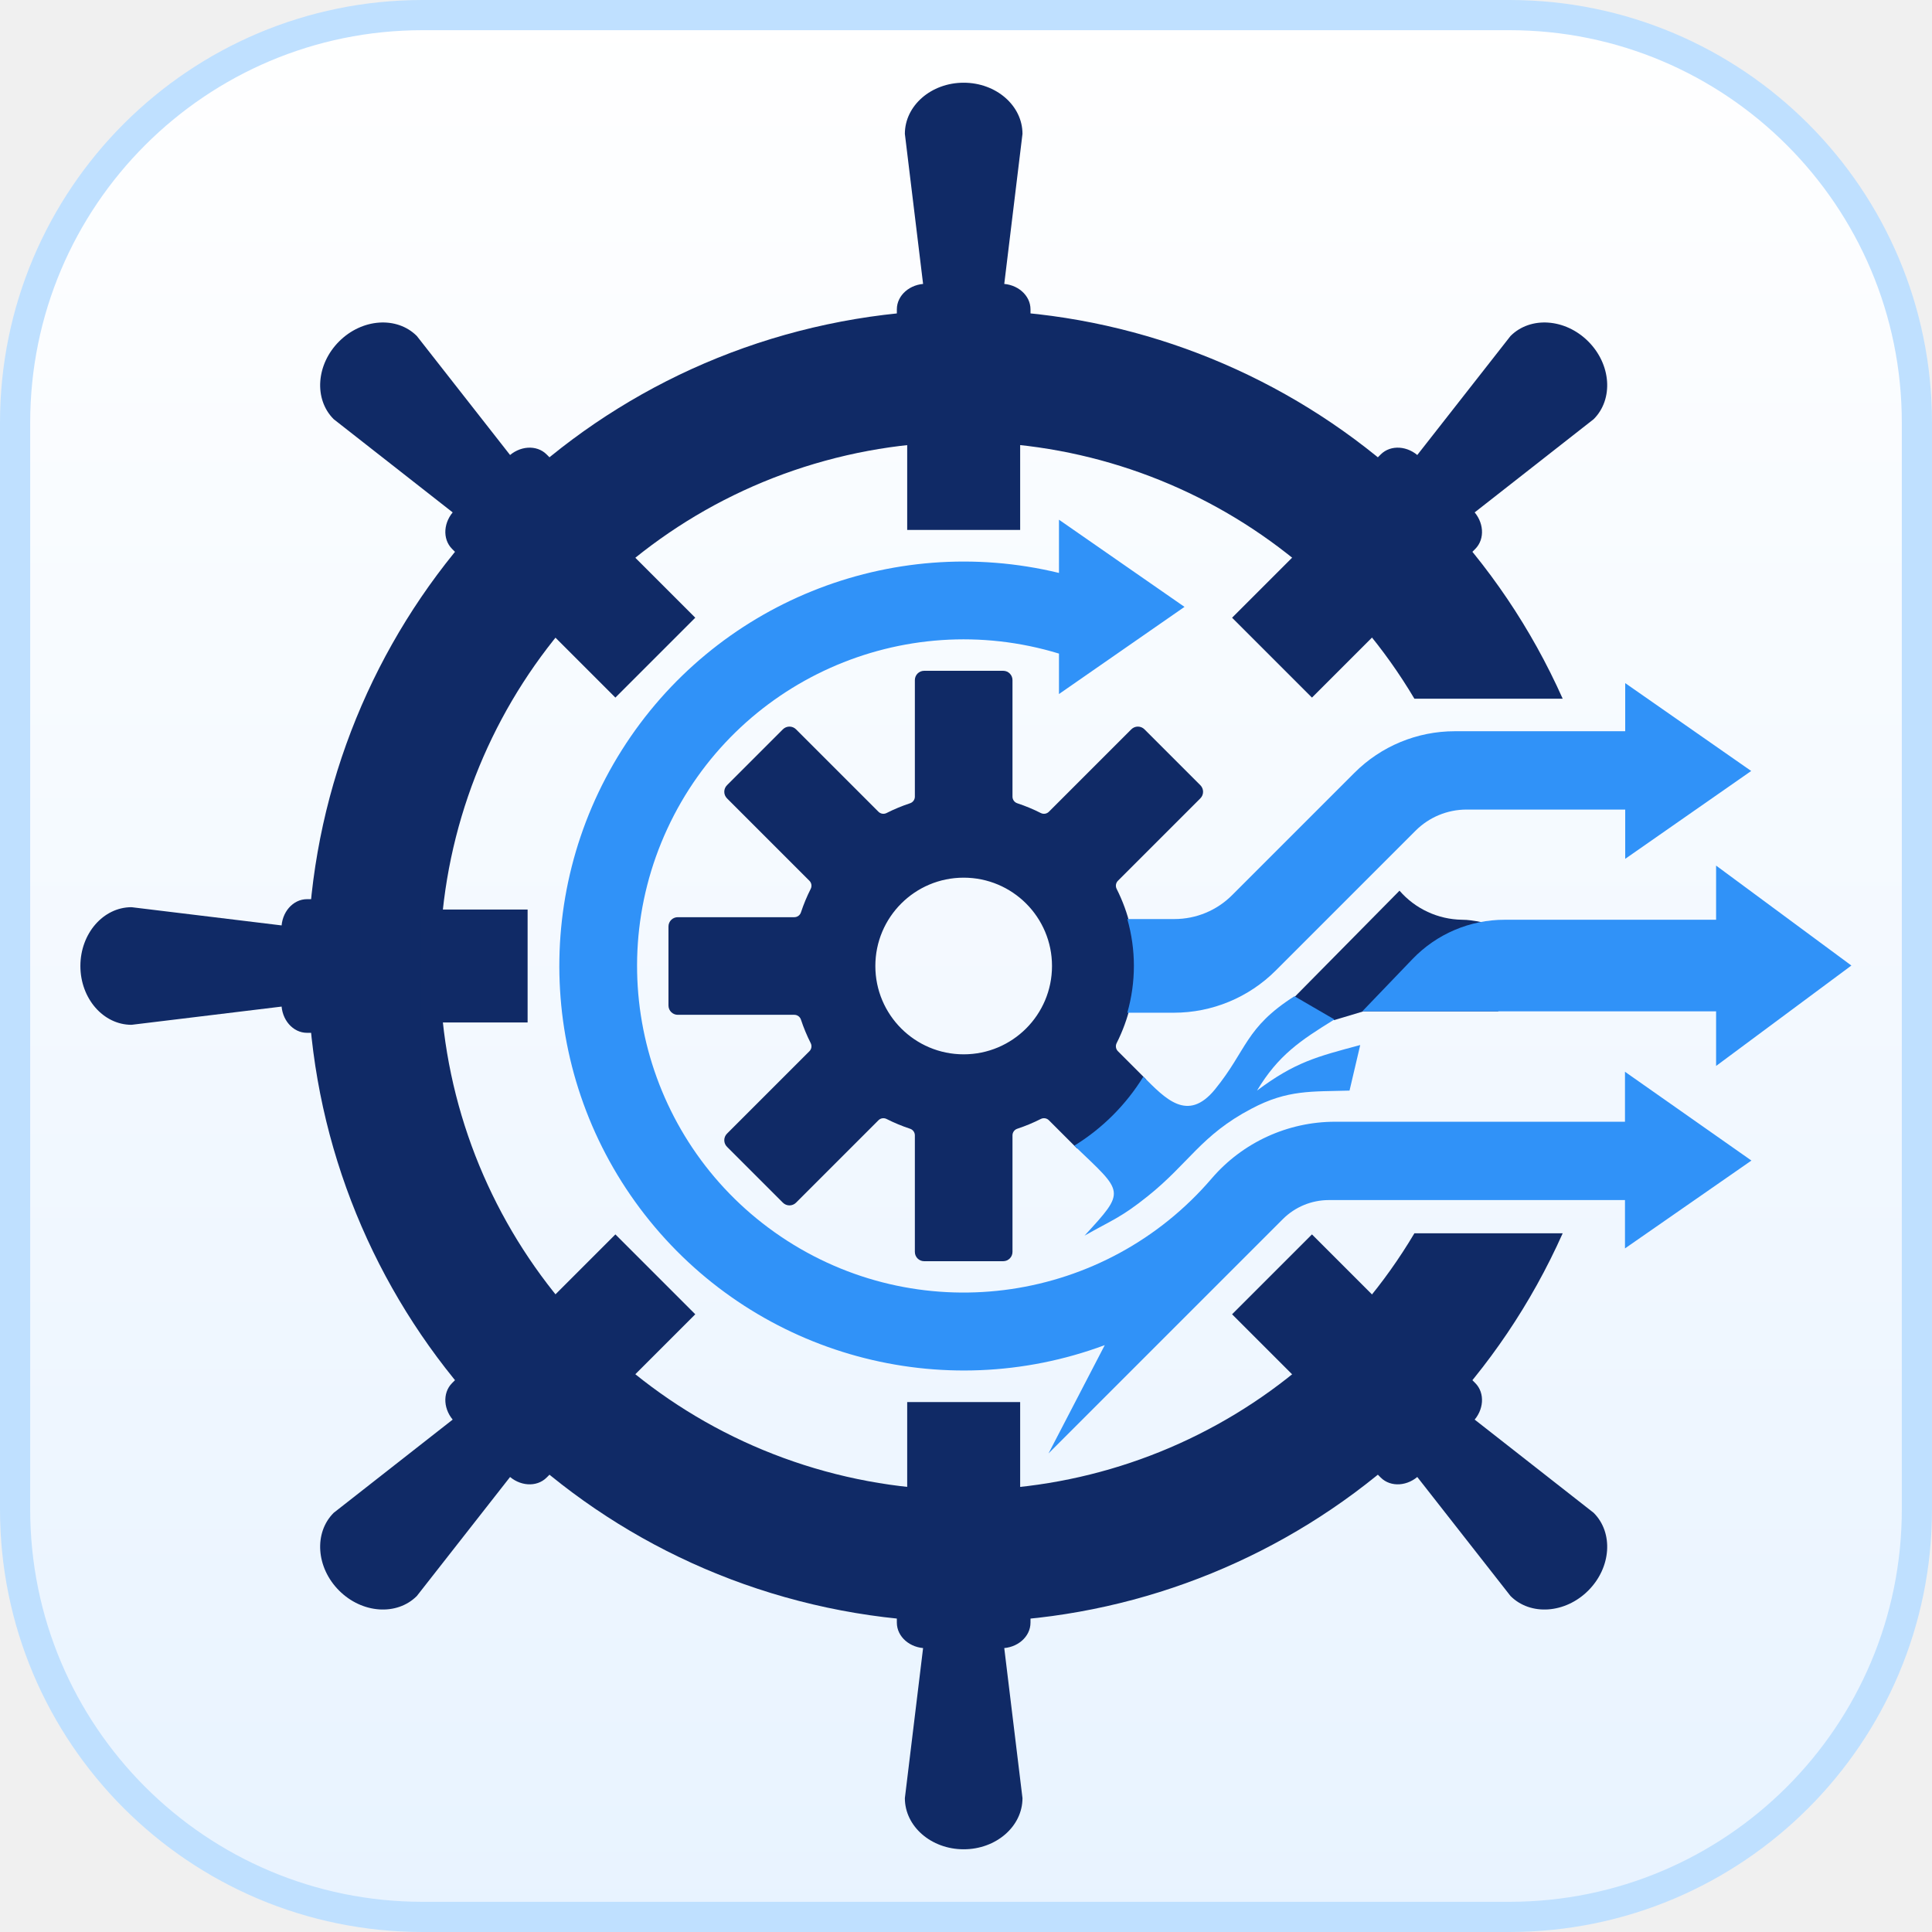
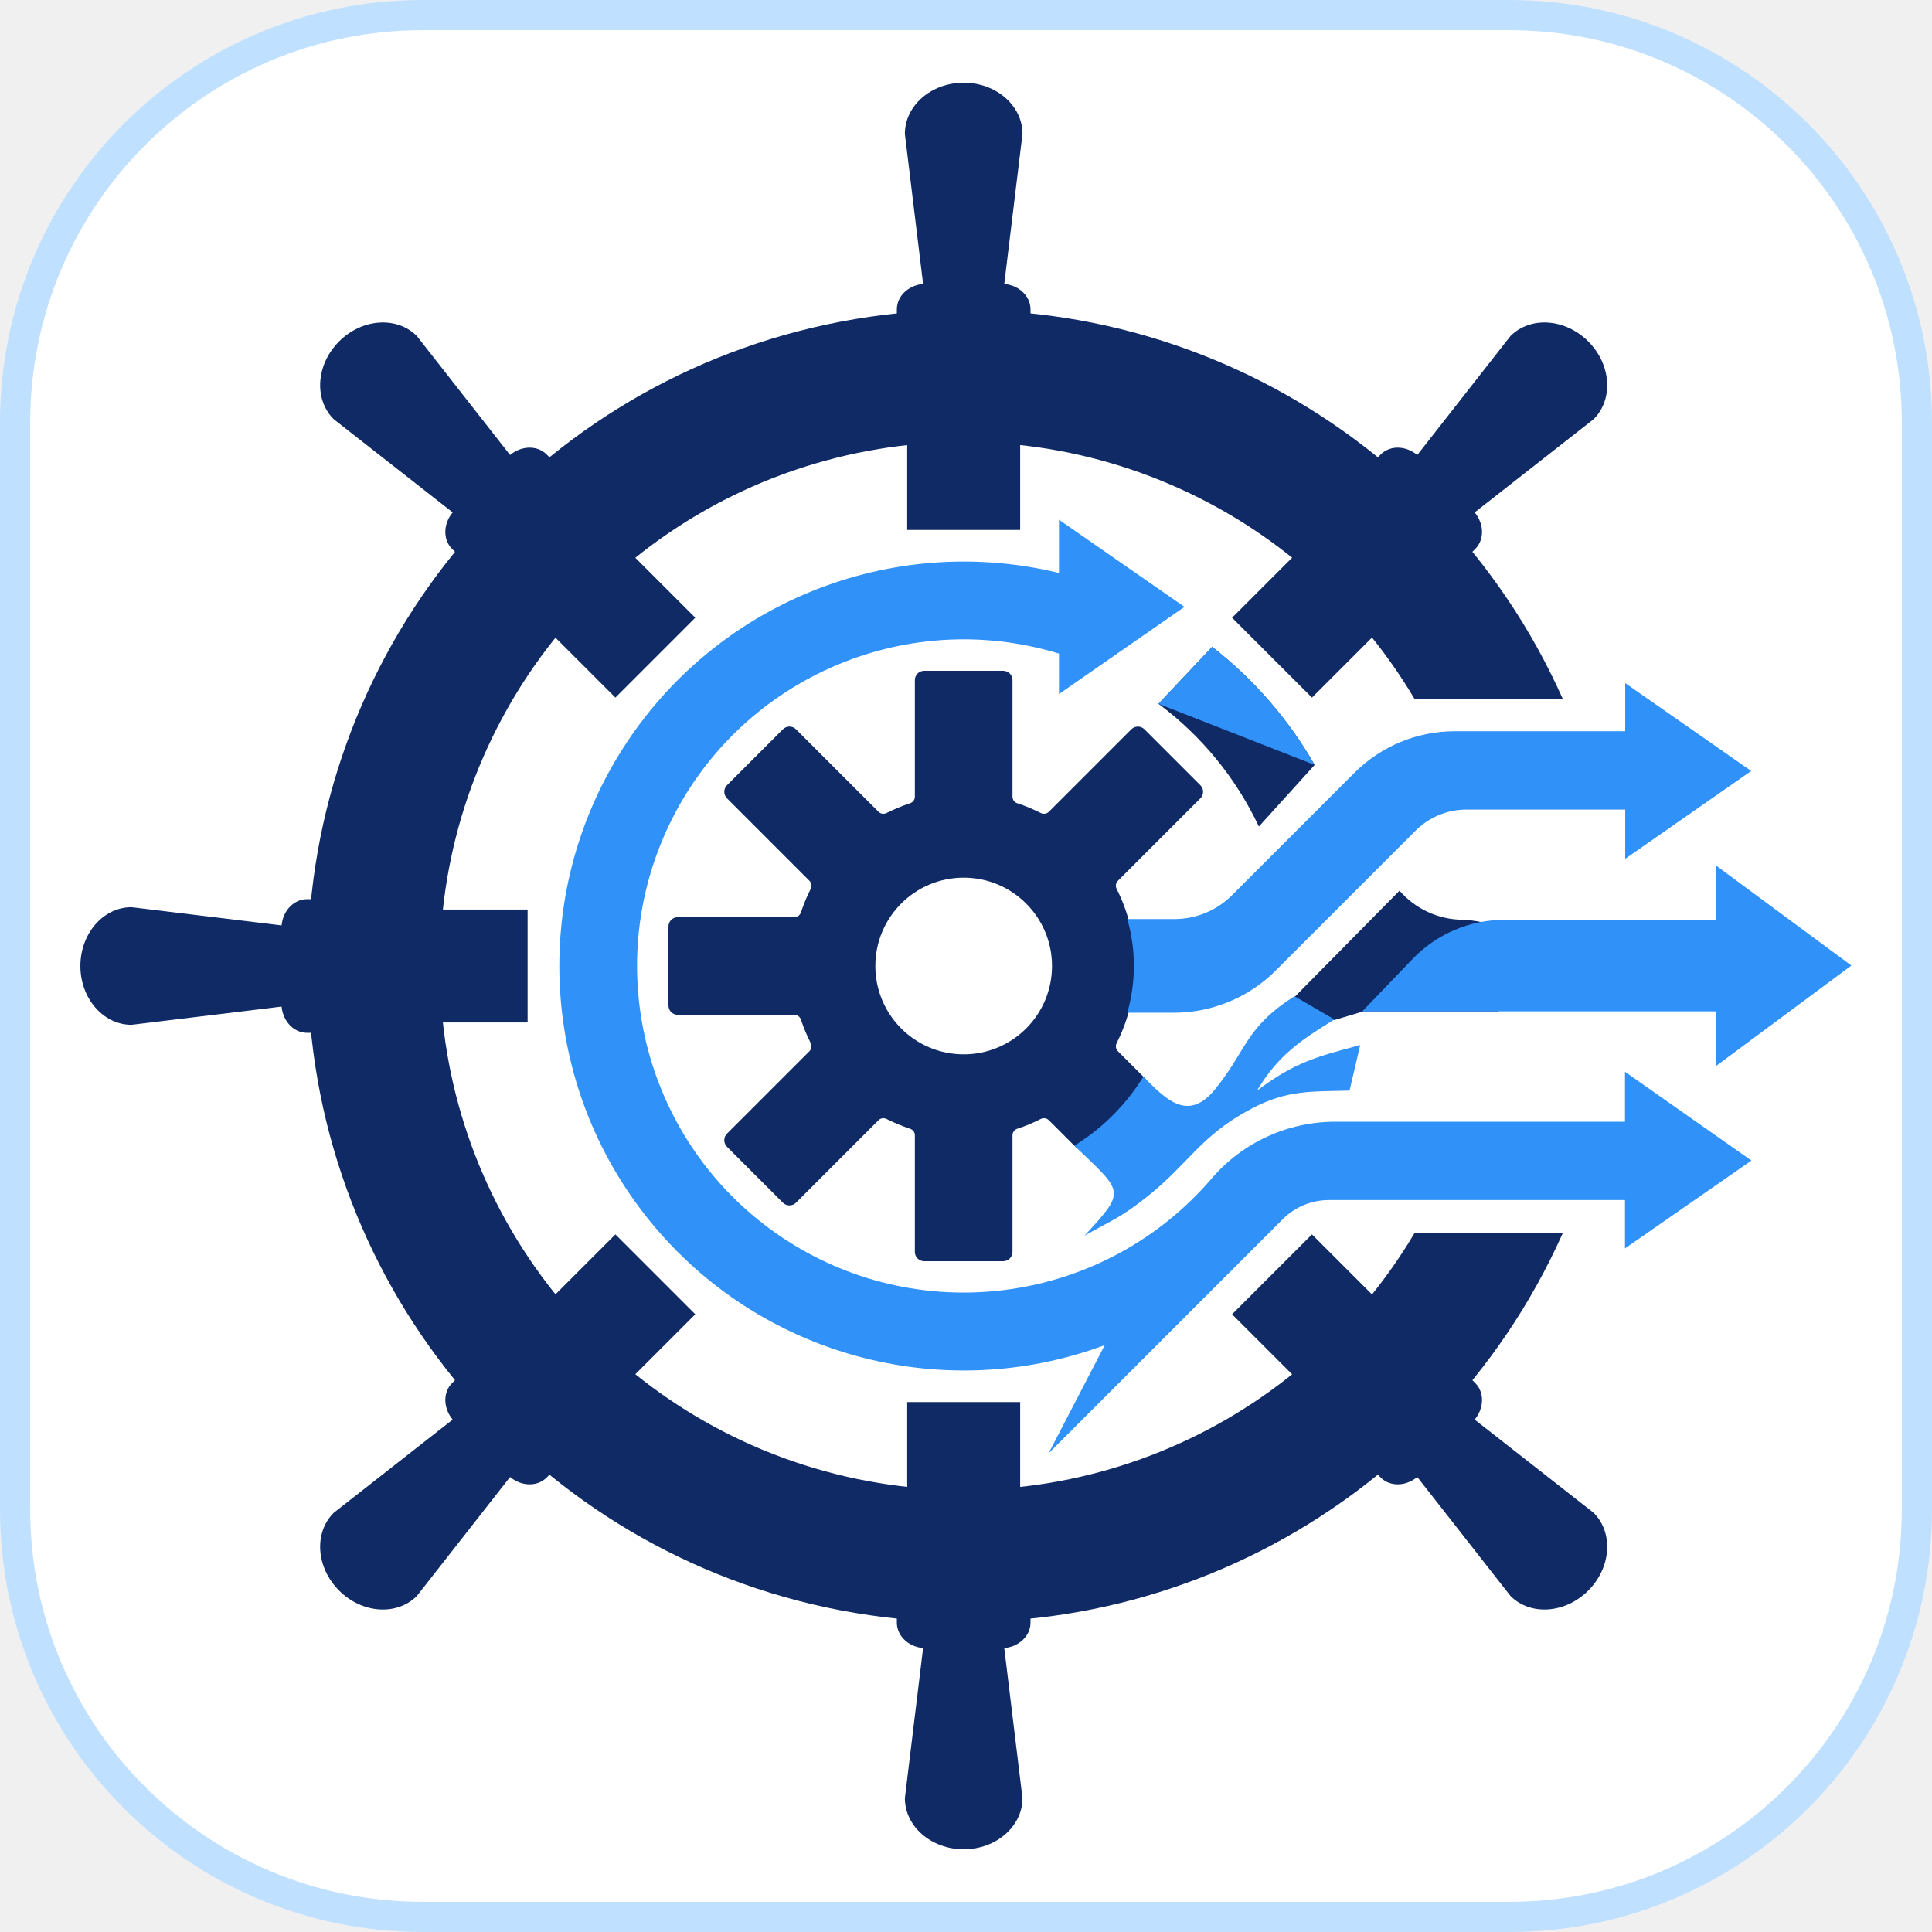
<svg xmlns="http://www.w3.org/2000/svg" viewBox="0 0 64 64" width="64" height="64" role="img" aria-label="Kates">
-   <defs>
-     <linearGradient id="kates-mark-tile" x1="0" y1="0" x2="0" y2="64" gradientUnits="userSpaceOnUse">
-       <stop offset="0" stop-color="#ffffff" />
-       <stop offset="1" stop-color="#e8f3ff" />
-     </linearGradient>
-   </defs>
-   <rect x="0.5" y="0.5" width="63" height="63" rx="13.5" fill="url(#kates-mark-tile)" stroke="#bfe0ff" stroke-width="1" />
+   <rect x="0.5" y="0.5" width="63" height="63" rx="13.5" fill="#ffffff" stroke="#bfe0ff" stroke-width="1" />
  <g transform="translate(32 32) scale(0.077) translate(-513 -512)">
    <g fill="#102a66">
      <path d="M769.7 627A282.2 282.2 0 1 1 769.7 397L705.9 397A225.4 225.4 0 1 0 705.9 627Z" />
      <path transform="rotate(45 512 512)" d="M699.6 487.7H745.4V536.3H699.6ZM780 483.25H794.5A11 12.65 0 0 1 805.5 495.9V528.1A11 12.65 0 0 1 794.5 540.75H780ZM800 495.2L870 486.7A22 25.3 0 0 1 870 537.3L800 528.8Z" />
      <path transform="rotate(90 512 512)" d="M699.6 487.7H745.4V536.3H699.6ZM780 483.25H794.5A11 12.65 0 0 1 805.5 495.9V528.1A11 12.65 0 0 1 794.5 540.75H780ZM800 495.2L870 486.7A22 25.3 0 0 1 870 537.3L800 528.8Z" />
      <path transform="rotate(135 512 512)" d="M699.6 487.7H745.4V536.3H699.6ZM780 483.25H794.5A11 12.65 0 0 1 805.5 495.9V528.1A11 12.65 0 0 1 794.5 540.75H780ZM800 495.2L870 486.7A22 25.3 0 0 1 870 537.3L800 528.8Z" />
      <path transform="rotate(180 512 512)" d="M699.6 487.7H745.4V536.3H699.6ZM780 483.25H794.5A11 12.65 0 0 1 805.5 495.9V528.1A11 12.65 0 0 1 794.5 540.75H780ZM800 495.2L870 486.7A22 25.3 0 0 1 870 537.3L800 528.8Z" />
      <path transform="rotate(225 512 512)" d="M699.6 487.7H745.4V536.3H699.6ZM780 483.25H794.5A11 12.65 0 0 1 805.5 495.9V528.1A11 12.65 0 0 1 794.5 540.75H780ZM800 495.2L870 486.7A22 25.3 0 0 1 870 537.3L800 528.8Z" />
      <path transform="rotate(270 512 512)" d="M699.6 487.7H745.4V536.3H699.6ZM780 483.25H794.5A11 12.65 0 0 1 805.5 495.9V528.1A11 12.65 0 0 1 794.5 540.75H780ZM800 495.2L870 486.7A22 25.3 0 0 1 870 537.3L800 528.8Z" />
      <path transform="rotate(315 512 512)" d="M699.6 487.7H745.4V536.3H699.6ZM780 483.25H794.5A11 12.65 0 0 1 805.5 495.9V528.1A11 12.65 0 0 1 794.5 540.75H780ZM800 495.2L870 486.7A22 25.3 0 0 1 870 537.3L800 528.8Z" />
      <path fill-rule="evenodd" d="M577.8 545.2A3 3 0 0 0 578.4 548.7L590.5 560.8A92.4 92.4 0 0 1 560.8 590.5L548.7 578.4A3 3 0 0 0 545.2 577.8A73.7 73.7 0 0 1 535.1 582A3 3 0 0 0 533 584.8L533 635A4 4 0 0 1 529 639L495 639A4 4 0 0 1 491 635L491 584.8A3 3 0 0 0 488.9 582A73.7 73.7 0 0 1 478.8 577.8A3 3 0 0 0 475.3 578.4L439.9 613.8A4 4 0 0 1 434.2 613.8L410.2 589.8A4 4 0 0 1 410.2 584.1L445.6 548.7A3 3 0 0 0 446.2 545.2A73.7 73.7 0 0 1 442 535.1A3 3 0 0 0 439.2 533L389 533A4 4 0 0 1 385 529L385 495A4 4 0 0 1 389 491L439.2 491A3 3 0 0 0 442 488.9A73.7 73.7 0 0 1 446.2 478.8A3 3 0 0 0 445.6 475.3L410.2 439.9A4 4 0 0 1 410.2 434.2L434.2 410.2A4 4 0 0 1 439.9 410.2L475.3 445.6A3 3 0 0 0 478.8 446.2A73.7 73.7 0 0 1 488.9 442A3 3 0 0 0 491 439.2L491 389A4 4 0 0 1 495 385L529 385A4 4 0 0 1 533 389L533 439.2A3 3 0 0 0 535.1 442A73.7 73.7 0 0 1 545.2 446.2A3 3 0 0 0 548.7 445.6L584.1 410.2A4 4 0 0 1 589.8 410.2L613.8 434.2A4 4 0 0 1 613.8 439.9L578.4 475.3A3 3 0 0 0 577.8 478.8A73.7 73.7 0 0 1 577.8 545.2ZM474 512a38 38 0 1 0 76 0a38 38 0 1 0 -76 0Z" />
      <path d="M652.6 527.1L699.5 479.6A36.3 36.3 0 0 0 726.4 492.1C729 492.1 731.5 492.5 734.6 493.1L742 496L742 531.5L684 531.5L671.3 535.3Z" />
+       <path d="M595.8 399.2L618.9 374.7A174 174 0 0 1 663 425.5L639 452A140.5 140.5 0 0 0 595.8 399.2Z" />
    </g>
    <g fill="#3092f8">
      <path d="M553 342.9L553 320L607 357.5L553 395L553 377.6A140.5 140.5 0 1 0 618.7 603.4A70 70 0 0 1 671.8 579L796.5 579L796.5 557.5L850.9 595.7L796.5 633.5L796.5 612.7L669.1 612.7A28 28 0 0 0 649.3 620.9L548.5 721.7L572.7 675.1A174 174 0 1 1 553 342.9Z" />
      <path d="M582.4 491.8L602.7 491.8A35 35 0 0 0 627.5 481.5L680.1 428.9A61 61 0 0 1 723.3 411L796.6 411L796.6 390.3L850.8 428.1L796.6 465.9L796.6 444.7L728.3 444.7A31 31 0 0 0 706.4 453.8L646.3 513.9A62 62 0 0 1 602.4 532.1L582.4 532.1A73.2 73.2 0 0 0 582.4 491.8Z" />
      <path d="M683.5 531.5L705.1 509A55 55 0 0 1 744.8 492.1L835.7 492.1L835.7 468.8L893.9 511.8L835.7 555L835.7 531.5Z" />
      <path d="M564 628C582 608.4 580.9 609.7 559.6 589.3A90.8 90.8 0 0 0 589.3 559.6C598.7 569 608.3 579.5 620.1 565.1C634 548 633 538.6 654.3 525L671.5 535C656.9 544 647.3 550.4 638.2 565.6C654.6 553.3 664 551 682.6 546L678 565.6C661.9 566.1 651.4 565.1 635.8 573.4C614.2 584.7 608.8 597 591.1 611.1C579.6 620.3 576 621.2 564 628Z" />
+       <path d="M595.8 399.2L618.9 374.7A174 174 0 0 1 663 425.5Z" />
    </g>
  </g>
</svg>
